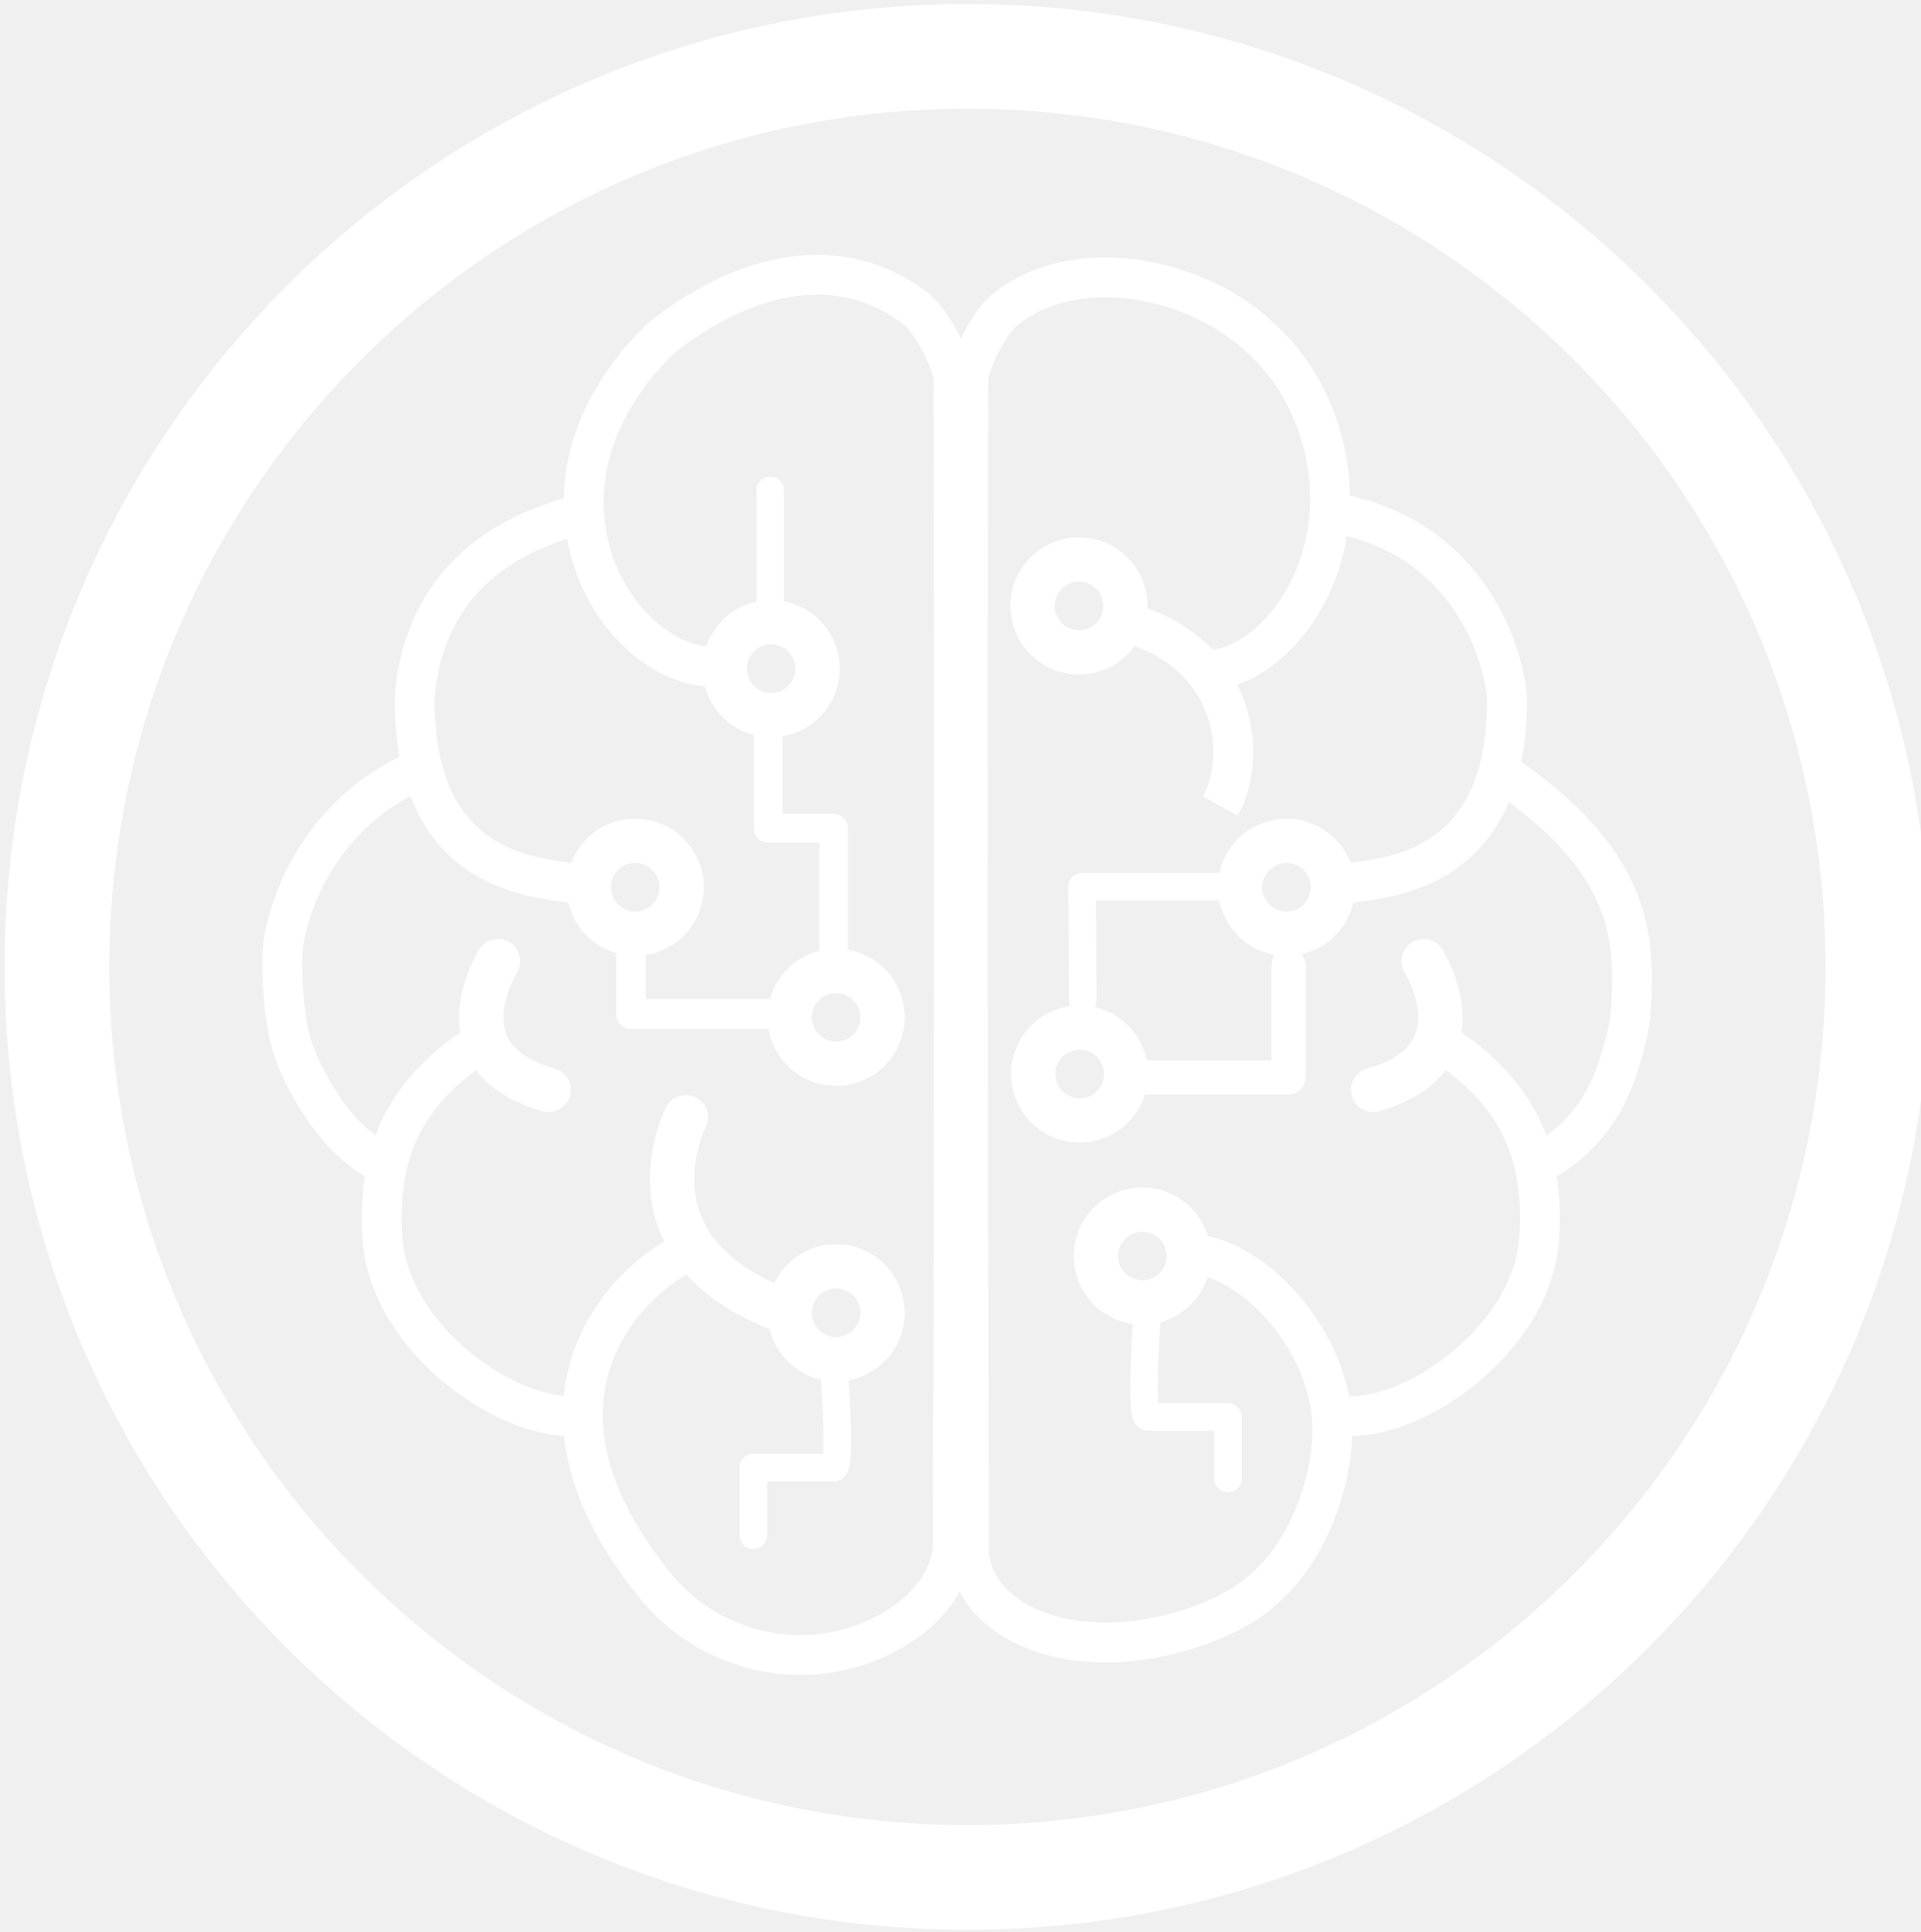
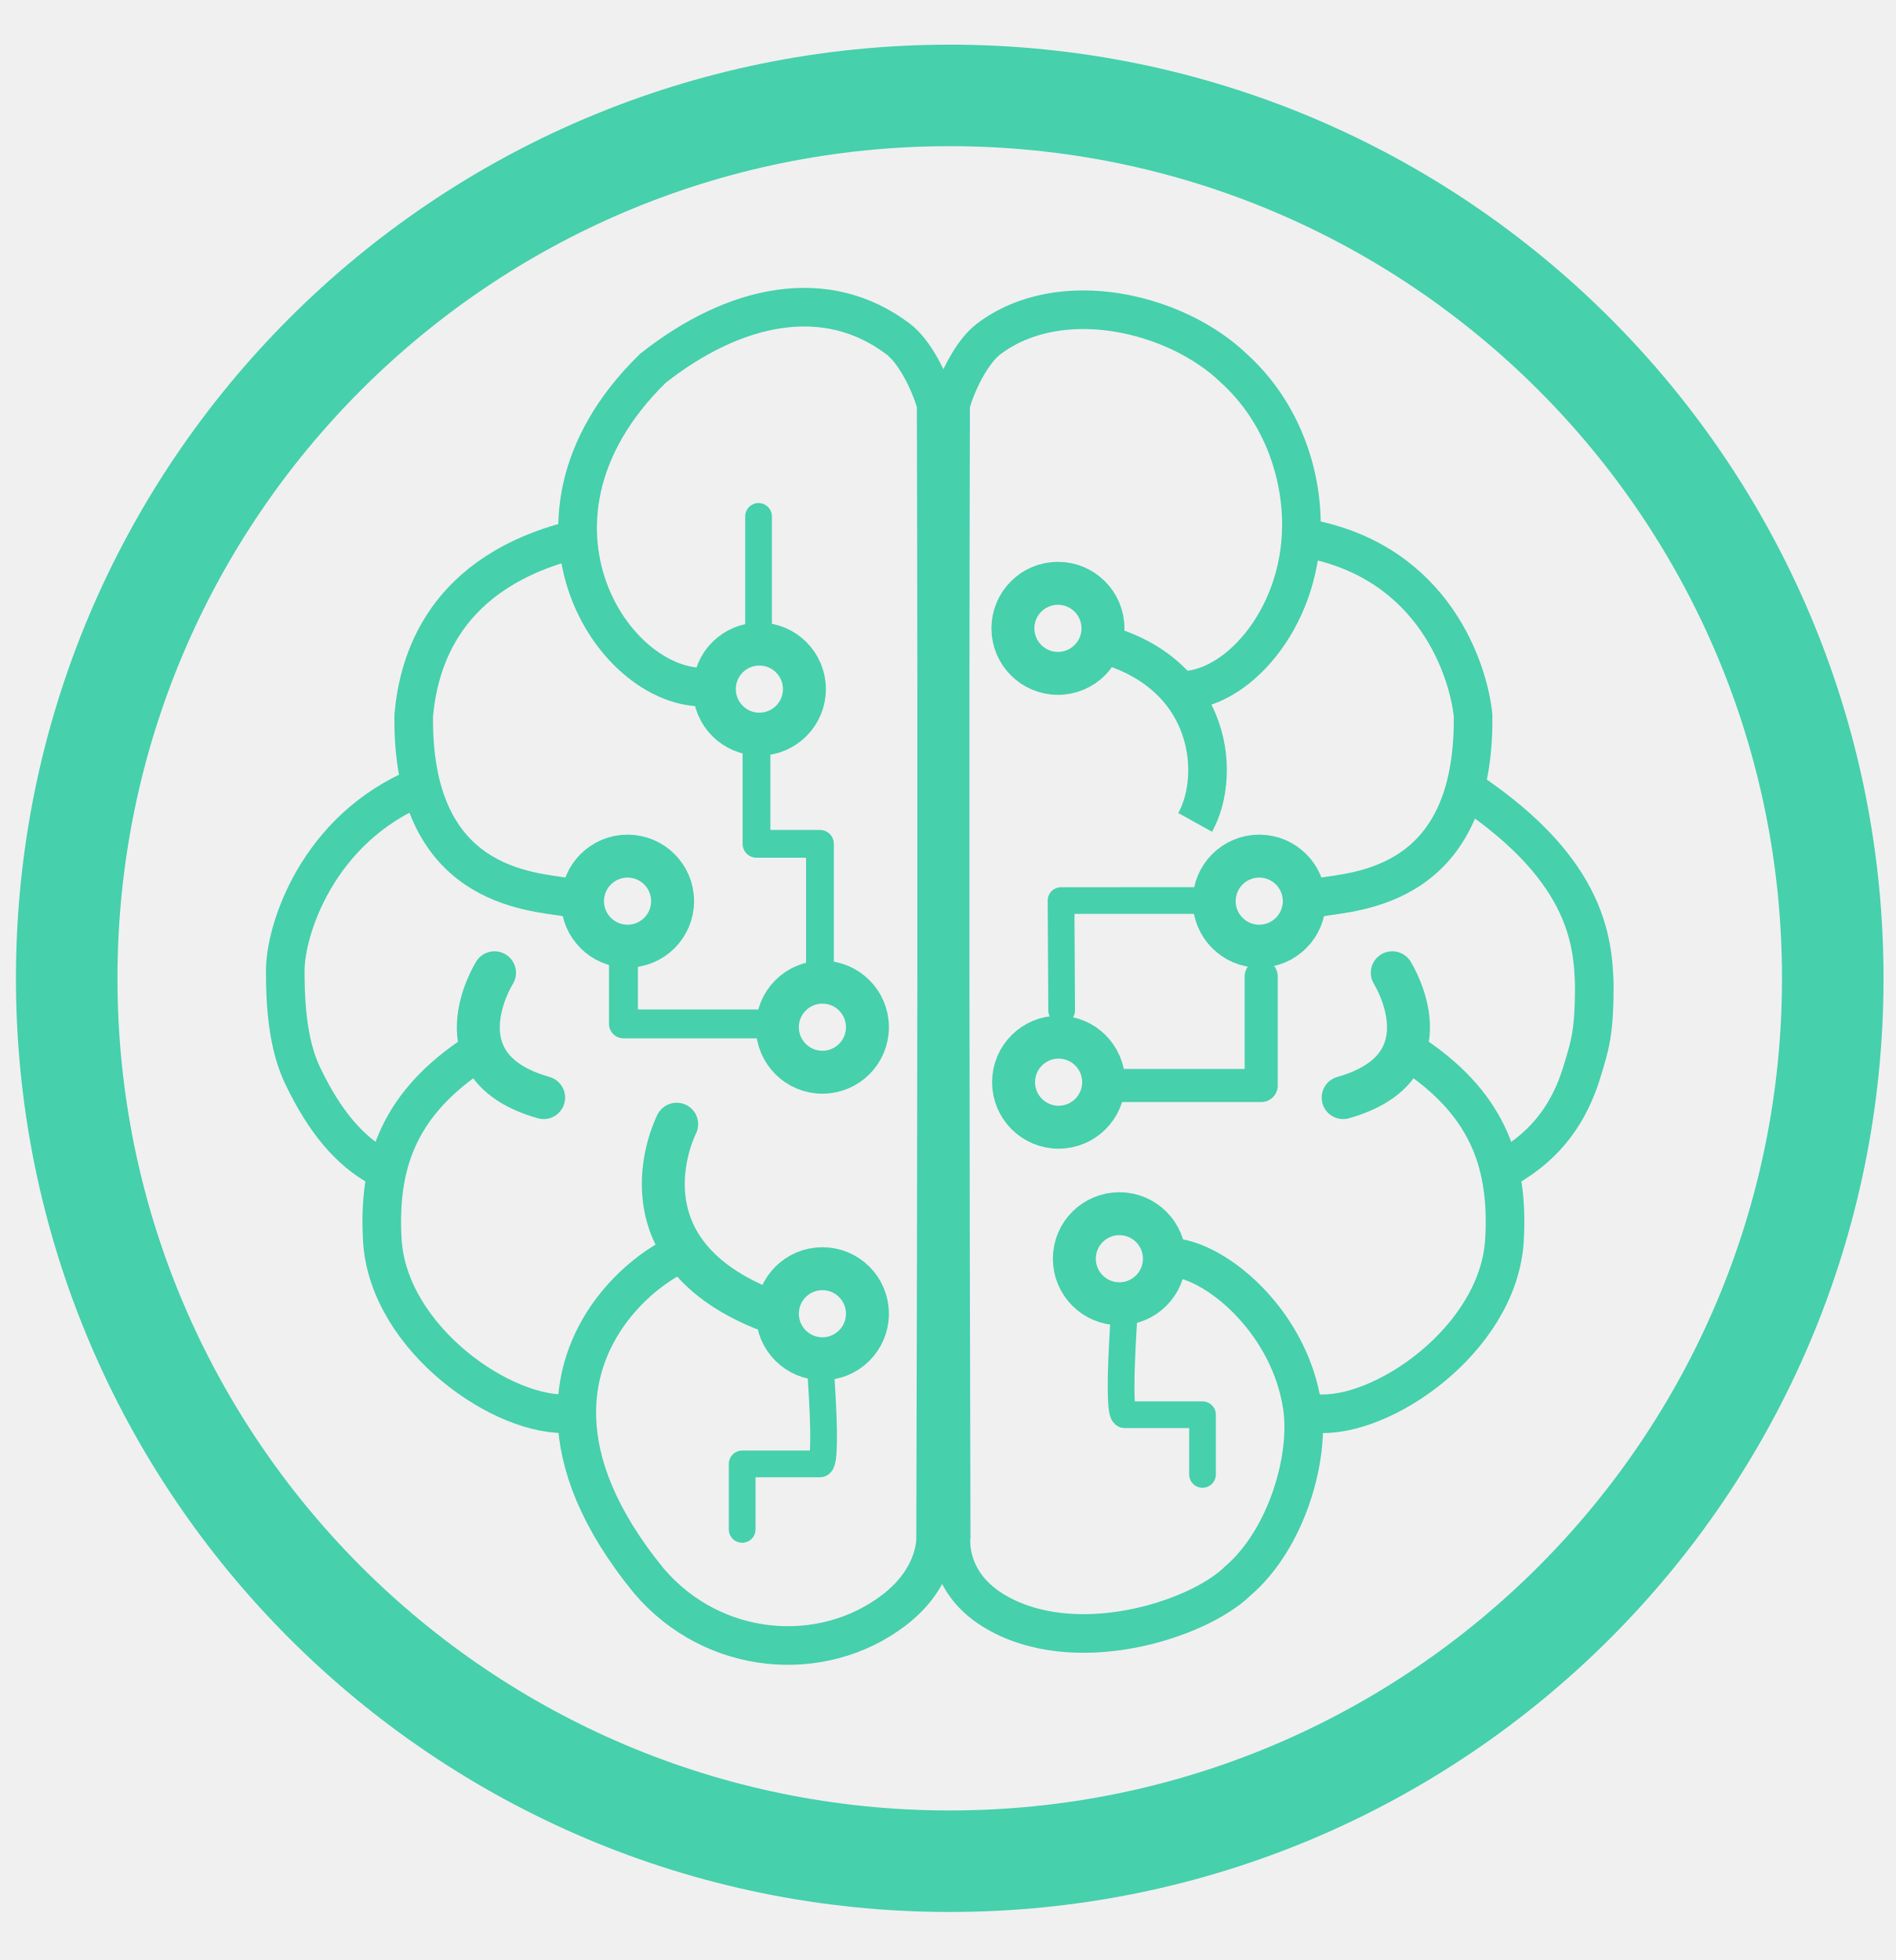
- <svg xmlns="http://www.w3.org/2000/svg" width="172mm" height="173mm" viewBox="0 0 172 173" version="1.1" id="svg8">
+ <svg xmlns="http://www.w3.org/2000/svg" width="175mm" height="181mm" viewBox="0 0 175 181" version="1.1" id="svg8">
  <defs id="defs2" />
-   <g id="layer1" transform="translate(0,-124)">
-     <circle style="opacity:1;fill:none;fill-opacity:1;stroke:#ffffff;stroke-width:9.374;stroke-linecap:butt;stroke-linejoin:miter;stroke-miterlimit:4;stroke-dasharray:none;stroke-opacity:1;paint-order:fill markers stroke" id="path815" cx="86.633" cy="210.579" r="81.533" />
-     <path style="fill:none;fill-rule:evenodd;stroke:#ffffff;stroke-width:3.565;stroke-linecap:butt;stroke-linejoin:miter;stroke-miterlimit:4;stroke-dasharray:none;stroke-opacity:1" d="m 65.616,183.456 c -8.837,2.443 -21.347,-14.617 -6.384,-29.217 7.568,-5.961 15.986,-7.727 22.636,-2.699 1.462,1.105 2.862,3.76 3.512,6.027 0.093,35.073 0.043,70.152 -0.052,104.55 0,0 0.272,3.663 -3.837,6.807 -6.621,5.066 -16.675,4.301 -22.636,-2.699 -4.713,-5.77 -6.522,-10.811 -6.652,-15.049 -0.268,-8.706 6.549,-14.021 9.823,-15.302" id="path1016" />
-     <path style="fill:none;fill-rule:evenodd;stroke:#ffffff;stroke-width:3.565;stroke-linecap:butt;stroke-linejoin:miter;stroke-miterlimit:4;stroke-dasharray:none;stroke-opacity:1" d="m 52.435,169.961 c -12.603,2.959 -14.854,11.456 -15.293,16.33 -0.203,15.94 10.803,16.236 14.224,16.812" id="path1020" />
-     <path id="path1022" d="m 38.707,192.488 c -9.973,3.514 -13.3,13.027 -13.422,17.148 -0.035,3.996 0.373,7.361 1.602,9.932 2.051,4.288 4.364,6.974 7.136,8.483" style="fill:none;fill-rule:evenodd;stroke:#ffffff;stroke-width:3.565;stroke-linecap:butt;stroke-linejoin:miter;stroke-miterlimit:4;stroke-dasharray:none;stroke-opacity:1" />
-     <path style="fill:none;fill-rule:evenodd;stroke:#ffffff;stroke-width:3.565;stroke-linecap:butt;stroke-linejoin:miter;stroke-miterlimit:4;stroke-dasharray:none;stroke-opacity:1" d="m 42.255,217.894 c -6.557,4.553 -8.443,9.973 -8.003,16.998 0.629,9.039 11.264,16.37 17.357,15.877" id="path1024" />
-     <path style="fill:none;fill-rule:evenodd;stroke:#ffffff;stroke-width:3.965;stroke-linecap:round;stroke-linejoin:miter;stroke-miterlimit:4;stroke-dasharray:none;stroke-opacity:1" d="m 61.421,224.051 c 0,0 -5.859,11.339 7.938,17.009" id="path1039" />
-     <path id="path1041" d="m 44.601,210.066 c 0,0 -5.481,8.693 4.536,11.528" style="fill:none;fill-rule:evenodd;stroke:#ffffff;stroke-width:3.965;stroke-linecap:round;stroke-linejoin:miter;stroke-miterlimit:4;stroke-dasharray:none;stroke-opacity:1" />
-     <circle style="opacity:1;fill:none;fill-opacity:1;stroke:#ffffff;stroke-width:3.965;stroke-linecap:round;stroke-linejoin:miter;stroke-miterlimit:4;stroke-dasharray:none;stroke-opacity:1;paint-order:fill markers stroke" id="path1043" cx="56.885" cy="203.451" r="4.158" />
-     <circle r="4.158" cy="183.872" cx="69.056" id="circle1045" style="opacity:1;fill:none;fill-opacity:1;stroke:#ffffff;stroke-width:3.965;stroke-linecap:round;stroke-linejoin:miter;stroke-miterlimit:4;stroke-dasharray:none;stroke-opacity:1;paint-order:fill markers stroke" />
-     <circle style="opacity:1;fill:none;fill-opacity:1;stroke:#ffffff;stroke-width:3.965;stroke-linecap:round;stroke-linejoin:miter;stroke-miterlimit:4;stroke-dasharray:none;stroke-opacity:1;paint-order:fill markers stroke" id="circle1047" cx="74.877" cy="215.093" r="4.158" />
-     <circle r="4.158" cy="241.551" cx="74.877" id="circle1049" style="opacity:1;fill:none;fill-opacity:1;stroke:#ffffff;stroke-width:3.965;stroke-linecap:round;stroke-linejoin:miter;stroke-miterlimit:4;stroke-dasharray:none;stroke-opacity:1;paint-order:fill markers stroke" />
-     <path style="fill:none;fill-rule:evenodd;stroke:#ffffff;stroke-width:2.465;stroke-linecap:round;stroke-linejoin:miter;stroke-miterlimit:4;stroke-dasharray:none;stroke-opacity:1" d="m 68.981,167.921 v 12.473" id="path1051" />
-     <path style="fill:none;fill-rule:evenodd;stroke:#ffffff;stroke-width:2.565;stroke-linecap:round;stroke-linejoin:round;stroke-miterlimit:4;stroke-dasharray:none;stroke-opacity:1" d="m 68.792,187.954 v 10.205 h 5.859 v 13.04" id="path1053" />
-     <path style="fill:none;fill-rule:evenodd;stroke:#ffffff;stroke-width:2.665;stroke-linecap:round;stroke-linejoin:round;stroke-miterlimit:4;stroke-dasharray:none;stroke-opacity:1" d="m 56.507,207.798 v 6.993 h 13.607" id="path1055" />
-     <path style="fill:none;fill-rule:evenodd;stroke:#ffffff;stroke-width:2.465;stroke-linecap:round;stroke-linejoin:round;stroke-miterlimit:4;stroke-dasharray:none;stroke-opacity:1" d="m 74.65,245.973 c 0,0 0.756,9.449 0,9.449 -0.756,0 -7.182,0 -7.182,0 v 6.048" id="path1057" />
-     <path id="path1061" d="m 107.816,183.99 c 5.109,0.2 11.206,-6.418 11.289,-15.126 0.047,-4.92 -1.809,-10.612 -6.242,-14.626 -5.3,-5.11 -15.986,-7.727 -22.636,-2.699 -1.462,1.105 -2.862,3.76 -3.512,6.027 -0.093,35.073 -0.043,70.152 0.052,104.55 0,0 -0.557,4.076 3.837,6.807 7.4,4.598 18.901,0.962 22.636,-2.699 4.478,-3.842 6.676,-11.362 5.939,-16.162 -1.153,-7.505 -7.405,-12.982 -11.515,-13.654" style="fill:none;fill-rule:evenodd;stroke:#ffffff;stroke-width:3.565;stroke-linecap:butt;stroke-linejoin:miter;stroke-miterlimit:4;stroke-dasharray:none;stroke-opacity:1" />
-     <path id="path1063" d="m 119.66,169.961 c 11.768,2.191 14.887,12.303 15.293,16.33 0.203,15.94 -10.803,16.236 -14.224,16.812" style="fill:none;fill-rule:evenodd;stroke:#ffffff;stroke-width:3.565;stroke-linecap:butt;stroke-linejoin:miter;stroke-miterlimit:4;stroke-dasharray:none;stroke-opacity:1" />
-     <path style="fill:none;fill-rule:evenodd;stroke:#ffffff;stroke-width:3.565;stroke-linecap:butt;stroke-linejoin:miter;stroke-miterlimit:4;stroke-dasharray:none;stroke-opacity:1" d="m 133.389,192.488 c 12.146,7.672 12.638,14.633 12.761,18.754 -0.005,4.383 -0.391,5.514 -1.161,8.029 -1.086,3.542 -3.123,6.641 -6.915,8.781" id="path1065" />
-     <path id="path1067" d="m 129.841,217.894 c 6.557,4.553 8.443,9.973 8.003,16.998 -0.629,9.039 -11.264,16.37 -17.358,15.877" style="fill:none;fill-rule:evenodd;stroke:#ffffff;stroke-width:3.565;stroke-linecap:butt;stroke-linejoin:miter;stroke-miterlimit:4;stroke-dasharray:none;stroke-opacity:1" />
-     <path style="fill:none;fill-rule:evenodd;stroke:#ffffff;stroke-width:3.965;stroke-linecap:round;stroke-linejoin:miter;stroke-miterlimit:4;stroke-dasharray:none;stroke-opacity:1" d="m 127.495,210.066 c 0,0 5.481,8.693 -4.536,11.528" id="path1071" />
-     <circle r="4.158" cy="203.451" cx="-115.21" id="circle1073" style="opacity:1;fill:none;fill-opacity:1;stroke:#ffffff;stroke-width:3.965;stroke-linecap:round;stroke-linejoin:miter;stroke-miterlimit:4;stroke-dasharray:none;stroke-opacity:1;paint-order:fill markers stroke" transform="scale(-1,1)" />
-     <circle style="opacity:1;fill:none;fill-opacity:1;stroke:#ffffff;stroke-width:3.965;stroke-linecap:round;stroke-linejoin:miter;stroke-miterlimit:4;stroke-dasharray:none;stroke-opacity:1;paint-order:fill markers stroke" id="circle1075" cx="-96.625" cy="178.259" r="4.158" transform="scale(-1,1)" />
-     <circle r="4.158" cy="220.171" cx="-96.684" id="circle1077" style="opacity:1;fill:none;fill-opacity:1;stroke:#ffffff;stroke-width:3.965;stroke-linecap:round;stroke-linejoin:miter;stroke-miterlimit:4;stroke-dasharray:none;stroke-opacity:1;paint-order:fill markers stroke" transform="scale(-1,1)" />
-     <circle style="opacity:1;fill:none;fill-opacity:1;stroke:#ffffff;stroke-width:3.965;stroke-linecap:round;stroke-linejoin:miter;stroke-miterlimit:4;stroke-dasharray:none;stroke-opacity:1;paint-order:fill markers stroke" id="circle1079" cx="-102.297" cy="236.473" r="4.158" transform="scale(-1,1)" />
-     <path id="path1085" d="m 115.391,210.404 v 10.074 h -13.214" style="fill:none;fill-rule:evenodd;stroke:#ffffff;stroke-width:3.055;stroke-linecap:round;stroke-linejoin:round;stroke-miterlimit:4;stroke-dasharray:none;stroke-opacity:1" />
-     <path id="path1087" d="m 102.791,240.895 c 0,0 -0.756,9.984 0,9.984 h 7.182 v 5.513" style="fill:none;fill-rule:evenodd;stroke:#ffffff;stroke-width:2.465;stroke-linecap:round;stroke-linejoin:round;stroke-miterlimit:4;stroke-dasharray:none;stroke-opacity:1" />
-     <path style="fill:none;fill-rule:evenodd;stroke:#ffffff;stroke-width:3.565;stroke-linecap:butt;stroke-linejoin:miter;stroke-miterlimit:4;stroke-dasharray:none;stroke-opacity:1" d="m 99.081,179.315 c 11.768,2.191 12.749,12.303 10.215,16.864" id="path1089" />
-     <path style="fill:none;fill-rule:evenodd;stroke:#ffffff;stroke-width:2.465;stroke-linecap:round;stroke-linejoin:round;stroke-miterlimit:4;stroke-dasharray:none;stroke-opacity:1" d="m 109.258,203.395 -12.348,0.003 0.058,10.138" id="path1091" />
+   <g id="layer1" transform="translate(0,-116)">
+     <circle style="opacity:1;fill:none;fill-opacity:1;stroke:#46d0ac;stroke-width:9.374;stroke-linecap:butt;stroke-linejoin:miter;stroke-miterlimit:4;stroke-dasharray:none;stroke-opacity:1;paint-order:fill markers stroke" id="path815" cx="87.692" cy="206.345" r="81.533" />
+     <path style="fill:none;fill-rule:evenodd;stroke:#46d0ac;stroke-width:3.565;stroke-linecap:butt;stroke-linejoin:miter;stroke-miterlimit:4;stroke-dasharray:none;stroke-opacity:1;fill-opacity:1" d="m 66.675,179.222 c -8.837,2.443 -21.347,-14.617 -6.384,-29.217 7.568,-5.961 15.986,-7.727 22.636,-2.699 1.462,1.105 2.862,3.76 3.512,6.027 0.093,35.073 0.043,70.152 -0.052,104.55 0,0 0.272,3.663 -3.837,6.807 -6.621,5.066 -16.675,4.301 -22.636,-2.699 -4.713,-5.77 -6.522,-10.811 -6.652,-15.049 -0.268,-8.706 6.549,-14.021 9.823,-15.302" id="path1016" />
+     <path style="fill:none;fill-rule:evenodd;stroke:#46d0ac;stroke-width:3.565;stroke-linecap:butt;stroke-linejoin:miter;stroke-miterlimit:4;stroke-dasharray:none;stroke-opacity:1;fill-opacity:1" d="m 53.494,165.727 c -12.603,2.959 -14.854,11.456 -15.293,16.33 -0.203,15.94 10.803,16.236 14.224,16.812" id="path1020" />
+     <path id="path1022" d="m 39.765,188.255 c -9.973,3.514 -13.3,13.027 -13.422,17.148 -0.035,3.996 0.373,7.361 1.602,9.932 2.051,4.288 4.364,6.974 7.136,8.483" style="fill:none;fill-rule:evenodd;stroke:#46d0ac;stroke-width:3.565;stroke-linecap:butt;stroke-linejoin:miter;stroke-miterlimit:4;stroke-dasharray:none;stroke-opacity:1;fill-opacity:1" />
+     <path style="fill:none;fill-rule:evenodd;stroke:#46d0ac;stroke-width:3.565;stroke-linecap:butt;stroke-linejoin:miter;stroke-miterlimit:4;stroke-dasharray:none;stroke-opacity:1;fill-opacity:1" d="m 43.313,213.66 c -6.557,4.553 -8.443,9.973 -8.003,16.998 0.629,9.039 11.264,16.37 17.357,15.877" id="path1024" />
+     <path style="fill:none;fill-rule:evenodd;stroke:#46d0ac;stroke-width:3.965;stroke-linecap:round;stroke-linejoin:miter;stroke-miterlimit:4;stroke-dasharray:none;stroke-opacity:1;fill-opacity:1" d="m 62.479,219.817 c 0,0 -5.859,11.339 7.938,17.009" id="path1039" />
+     <path id="path1041" d="m 45.66,205.832 c 0,0 -5.481,8.693 4.536,11.528" style="fill:none;fill-rule:evenodd;stroke:#46d0ac;stroke-width:3.965;stroke-linecap:round;stroke-linejoin:miter;stroke-miterlimit:4;stroke-dasharray:none;stroke-opacity:1;fill-opacity:1" />
+     <circle style="opacity:1;fill:none;fill-opacity:1;stroke:#46d0ac;stroke-width:3.965;stroke-linecap:round;stroke-linejoin:miter;stroke-miterlimit:4;stroke-dasharray:none;stroke-opacity:1;paint-order:fill markers stroke" id="path1043" cx="57.944" cy="199.218" r="4.158" />
+     <circle r="4.158" cy="179.638" cx="70.115" id="circle1045" style="opacity:1;fill:none;fill-opacity:1;stroke:#46d0ac;stroke-width:3.965;stroke-linecap:round;stroke-linejoin:miter;stroke-miterlimit:4;stroke-dasharray:none;stroke-opacity:1;paint-order:fill markers stroke" />
+     <circle style="opacity:1;fill:none;fill-opacity:1;stroke:#46d0ac;stroke-width:3.965;stroke-linecap:round;stroke-linejoin:miter;stroke-miterlimit:4;stroke-dasharray:none;stroke-opacity:1;paint-order:fill markers stroke" id="circle1047" cx="75.935" cy="210.859" r="4.158" />
+     <circle r="4.158" cy="237.318" cx="75.935" id="circle1049" style="opacity:1;fill:none;fill-opacity:1;stroke:#46d0ac;stroke-width:3.965;stroke-linecap:round;stroke-linejoin:miter;stroke-miterlimit:4;stroke-dasharray:none;stroke-opacity:1;paint-order:fill markers stroke" />
+     <path style="fill:none;fill-rule:evenodd;stroke:#46d0ac;stroke-width:2.465;stroke-linecap:round;stroke-linejoin:miter;stroke-miterlimit:4;stroke-dasharray:none;stroke-opacity:1;fill-opacity:1" d="m 70.039,163.688 v 12.473" id="path1051" />
+     <path style="fill:none;fill-rule:evenodd;stroke:#46d0ac;stroke-width:2.565;stroke-linecap:round;stroke-linejoin:round;stroke-miterlimit:4;stroke-dasharray:none;stroke-opacity:1;fill-opacity:1" d="m 69.85,183.721 v 10.205 h 5.859 v 13.04" id="path1053" />
+     <path style="fill:none;fill-rule:evenodd;stroke:#46d0ac;stroke-width:2.665;stroke-linecap:round;stroke-linejoin:round;stroke-miterlimit:4;stroke-dasharray:none;stroke-opacity:1;fill-opacity:1" d="m 57.566,203.564 v 6.993 h 13.607" id="path1055" />
+     <path style="fill:none;fill-rule:evenodd;stroke:#46d0ac;stroke-width:2.465;stroke-linecap:round;stroke-linejoin:round;stroke-miterlimit:4;stroke-dasharray:none;stroke-opacity:1;fill-opacity:1" d="m 75.709,241.74 c 0,0 0.756,9.449 0,9.449 -0.756,0 -7.182,0 -7.182,0 v 6.048" id="path1057" />
+     <path id="path1061" d="m 108.874,179.757 c 5.109,0.2 11.206,-6.418 11.289,-15.126 0.047,-4.92 -1.809,-10.612 -6.242,-14.626 -5.3,-5.11 -15.986,-7.727 -22.636,-2.699 -1.462,1.105 -2.862,3.76 -3.512,6.027 -0.093,35.073 -0.043,70.152 0.052,104.55 0,0 -0.557,4.076 3.837,6.807 7.4,4.598 18.901,0.962 22.636,-2.699 4.478,-3.842 6.676,-11.362 5.939,-16.162 -1.153,-7.505 -7.405,-12.982 -11.515,-13.654" style="fill:none;fill-rule:evenodd;stroke:#46d0ac;stroke-width:3.565;stroke-linecap:butt;stroke-linejoin:miter;stroke-miterlimit:4;stroke-dasharray:none;stroke-opacity:1;fill-opacity:1" />
+     <path id="path1063" d="m 120.719,165.727 c 11.768,2.191 14.887,12.303 15.293,16.33 0.203,15.94 -10.803,16.236 -14.224,16.812" style="fill:none;fill-rule:evenodd;stroke:#46d0ac;stroke-width:3.565;stroke-linecap:butt;stroke-linejoin:miter;stroke-miterlimit:4;stroke-dasharray:none;stroke-opacity:1;fill-opacity:1" />
+     <path style="fill:none;fill-rule:evenodd;stroke:#46d0ac;stroke-width:3.565;stroke-linecap:butt;stroke-linejoin:miter;stroke-miterlimit:4;stroke-dasharray:none;stroke-opacity:1;fill-opacity:1" d="m 134.447,188.255 c 12.146,7.672 12.638,14.633 12.761,18.754 -0.005,4.383 -0.391,5.514 -1.161,8.029 -1.086,3.542 -3.123,6.641 -6.915,8.781" id="path1065" />
+     <path id="path1067" d="m 130.9,213.66 c 6.557,4.553 8.443,9.973 8.003,16.998 -0.629,9.039 -11.264,16.37 -17.358,15.877" style="fill:none;fill-rule:evenodd;stroke:#46d0ac;stroke-width:3.565;stroke-linecap:butt;stroke-linejoin:miter;stroke-miterlimit:4;stroke-dasharray:none;stroke-opacity:1;fill-opacity:1" />
+     <path style="fill:none;fill-rule:evenodd;stroke:#46d0ac;stroke-width:3.965;stroke-linecap:round;stroke-linejoin:miter;stroke-miterlimit:4;stroke-dasharray:none;stroke-opacity:1;fill-opacity:1" d="m 128.553,205.832 c 0,0 5.481,8.693 -4.536,11.528" id="path1071" />
+     <circle r="4.158" cy="199.218" cx="-116.269" id="circle1073" style="opacity:1;fill:none;fill-opacity:1;stroke:#46d0ac;stroke-width:3.965;stroke-linecap:round;stroke-linejoin:miter;stroke-miterlimit:4;stroke-dasharray:none;stroke-opacity:1;paint-order:fill markers stroke" transform="scale(-1,1)" />
+     <circle style="opacity:1;fill:none;fill-opacity:1;stroke:#46d0ac;stroke-width:3.965;stroke-linecap:round;stroke-linejoin:miter;stroke-miterlimit:4;stroke-dasharray:none;stroke-opacity:1;paint-order:fill markers stroke" id="circle1075" cx="-97.683" cy="174.026" r="4.158" transform="scale(-1,1)" />
+     <circle r="4.158" cy="215.937" cx="-97.743" id="circle1077" style="opacity:1;fill:none;fill-opacity:1;stroke:#46d0ac;stroke-width:3.965;stroke-linecap:round;stroke-linejoin:miter;stroke-miterlimit:4;stroke-dasharray:none;stroke-opacity:1;paint-order:fill markers stroke" transform="scale(-1,1)" />
+     <circle style="opacity:1;fill:none;fill-opacity:1;stroke:#46d0ac;stroke-width:3.965;stroke-linecap:round;stroke-linejoin:miter;stroke-miterlimit:4;stroke-dasharray:none;stroke-opacity:1;paint-order:fill markers stroke" id="circle1079" cx="-103.355" cy="232.24" r="4.158" transform="scale(-1,1)" />
+     <path id="path1085" d="m 116.45,206.17 v 10.074 h -13.214" style="fill:none;fill-rule:evenodd;stroke:#46d0ac;stroke-width:3.055;stroke-linecap:round;stroke-linejoin:round;stroke-miterlimit:4;stroke-dasharray:none;stroke-opacity:1;fill-opacity:1" />
+     <path id="path1087" d="m 103.849,236.662 c 0,0 -0.756,9.984 0,9.984 h 7.182 v 5.513" style="fill:none;fill-rule:evenodd;stroke:#46d0ac;stroke-width:2.465;stroke-linecap:round;stroke-linejoin:round;stroke-miterlimit:4;stroke-dasharray:none;stroke-opacity:1;fill-opacity:1" />
+     <path style="fill:none;fill-rule:evenodd;stroke:#46d0ac;stroke-width:3.565;stroke-linecap:butt;stroke-linejoin:miter;stroke-miterlimit:4;stroke-dasharray:none;stroke-opacity:1;fill-opacity:1" d="m 100.139,175.082 c 11.768,2.191 12.749,12.303 10.215,16.864" id="path1089" />
+     <path style="fill:none;fill-rule:evenodd;stroke:#46d0ac;stroke-width:2.465;stroke-linecap:round;stroke-linejoin:round;stroke-miterlimit:4;stroke-dasharray:none;stroke-opacity:1;fill-opacity:1" d="m 110.317,199.161 -12.348,0.003 0.058,10.138" id="path1091" />
  </g>
</svg>
